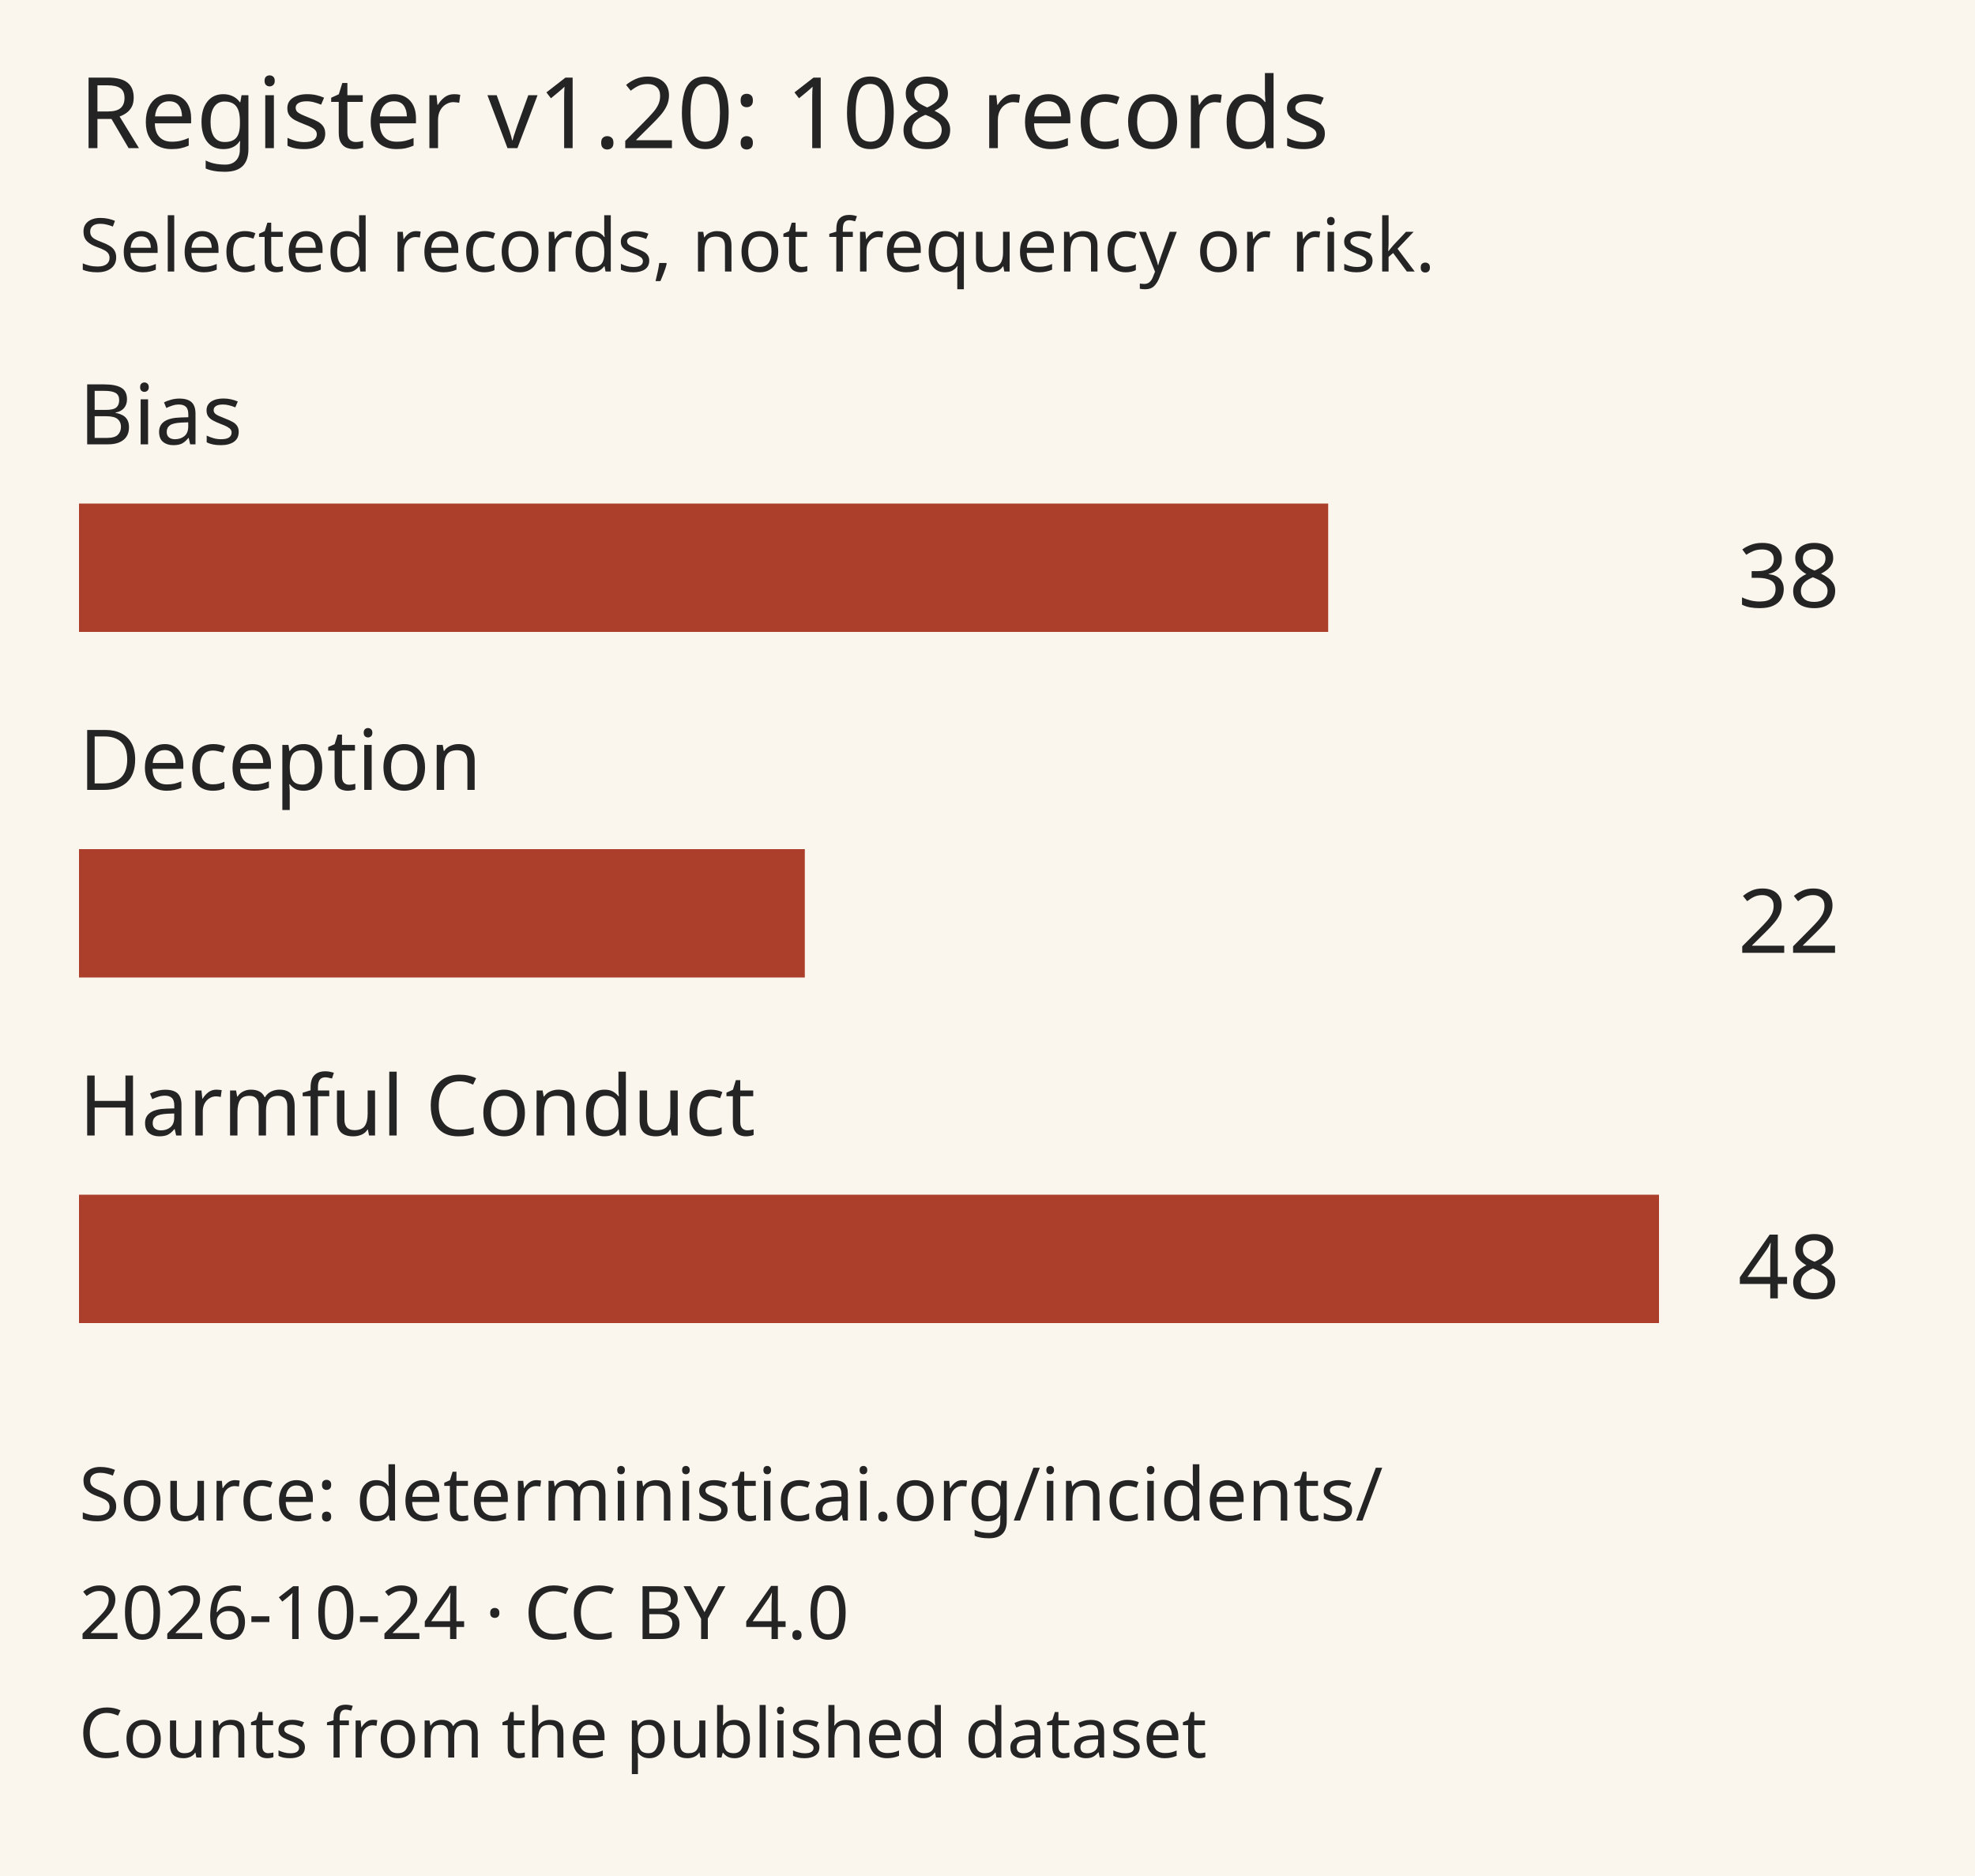
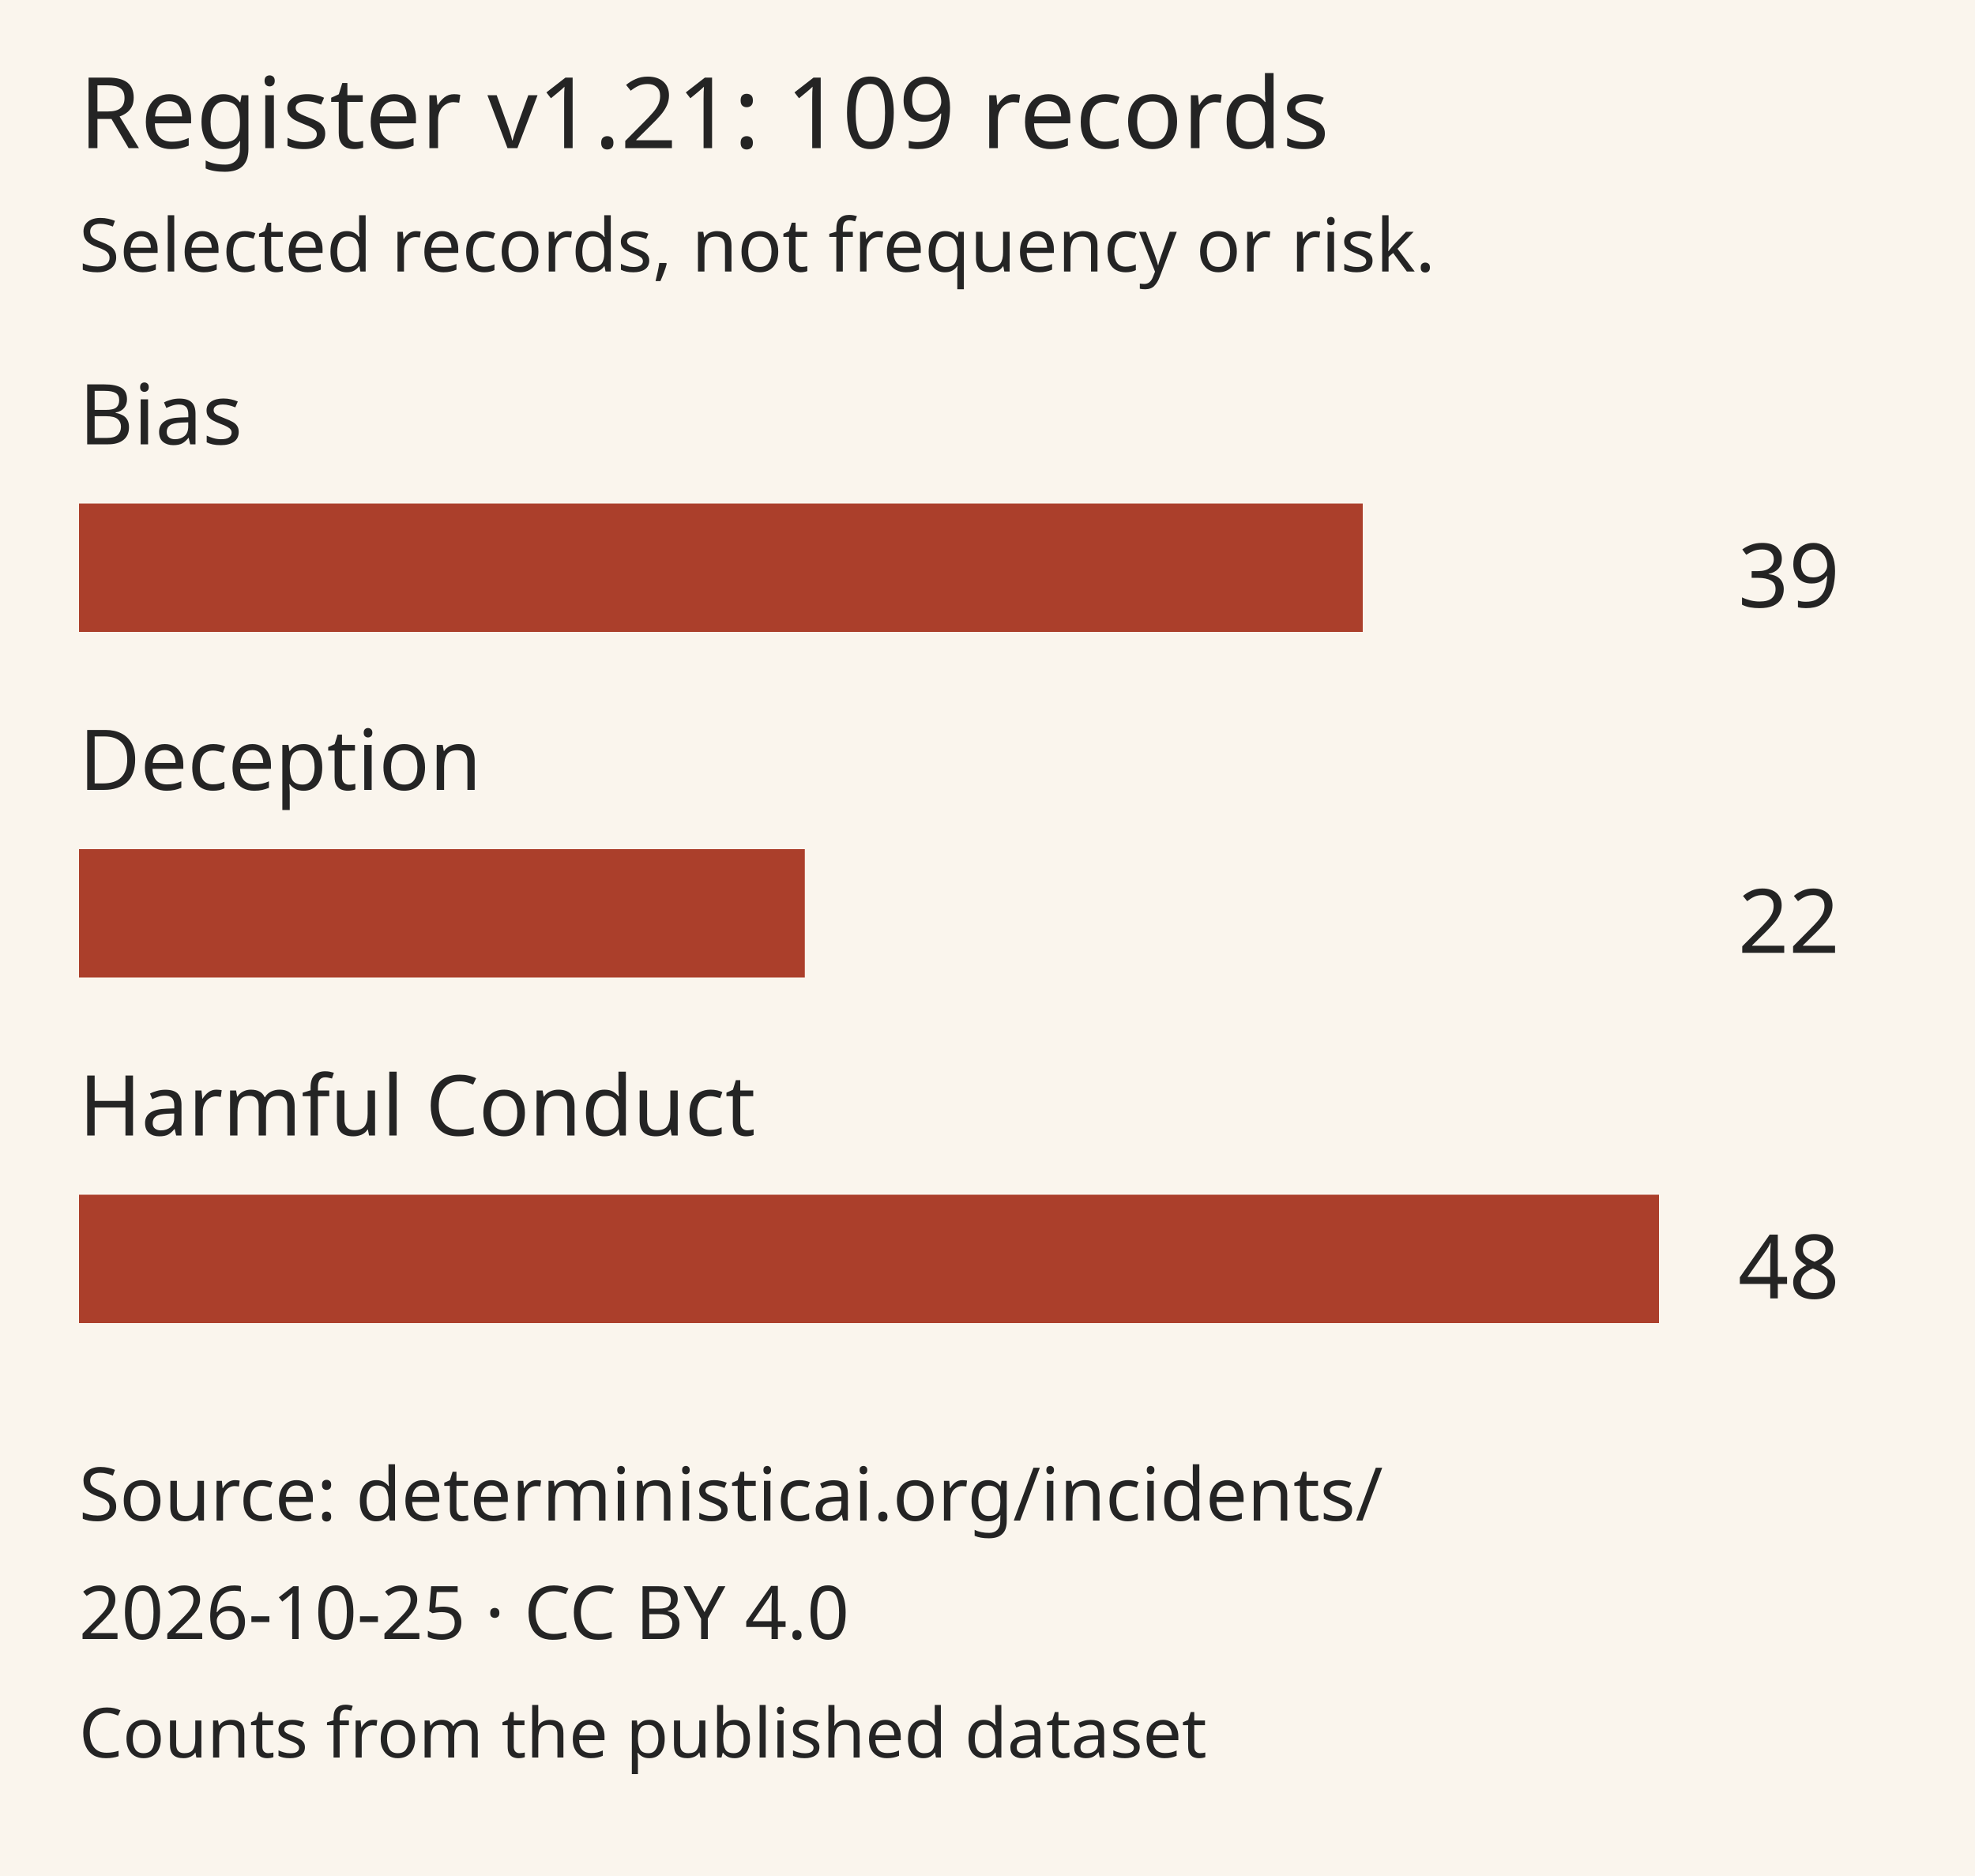
<svg xmlns="http://www.w3.org/2000/svg" viewBox="0 0 400 380">
  <rect width="400" height="380" fill="#faf5ed" />
  <g font-family="sans-serif" fill="#242424">
-     <text x="16" y="30" font-size="20">Register v1.20: 108 records</text>
+     <text x="16" y="30" font-size="20">Register v1.21: 109 records</text>
    <text x="16" y="55" font-size="15">Selected records, not frequency or risk.</text>
    <text x="16" y="90" font-size="17">Bias</text>
-     <rect x="16" y="102" width="253" height="26" fill="#ab3f2b" />
-     <text x="352" y="123" font-size="18">38</text>
+     <rect x="16" y="102" width="260" height="26" fill="#ab3f2b" />
+     <text x="352" y="123" font-size="18">39</text>
    <text x="16" y="160" font-size="17">Deception</text>
    <rect x="16" y="172" width="147" height="26" fill="#ab3f2b" />
    <text x="352" y="193" font-size="18">22</text>
    <text x="16" y="230" font-size="17">Harmful Conduct</text>
    <rect x="16" y="242" width="320" height="26" fill="#ab3f2b" />
    <text x="352" y="263" font-size="18">48</text>
    <text x="16" y="308" font-size="15">Source: deterministicai.org/incidents/</text>
-     <text x="16" y="332" font-size="15">2026-10-24 · CC BY 4.0</text>
+     <text x="16" y="332" font-size="15">2026-10-25 · CC BY 4.0</text>
    <text x="16" y="356" font-size="14">Counts from the published dataset</text>
  </g>
</svg>
